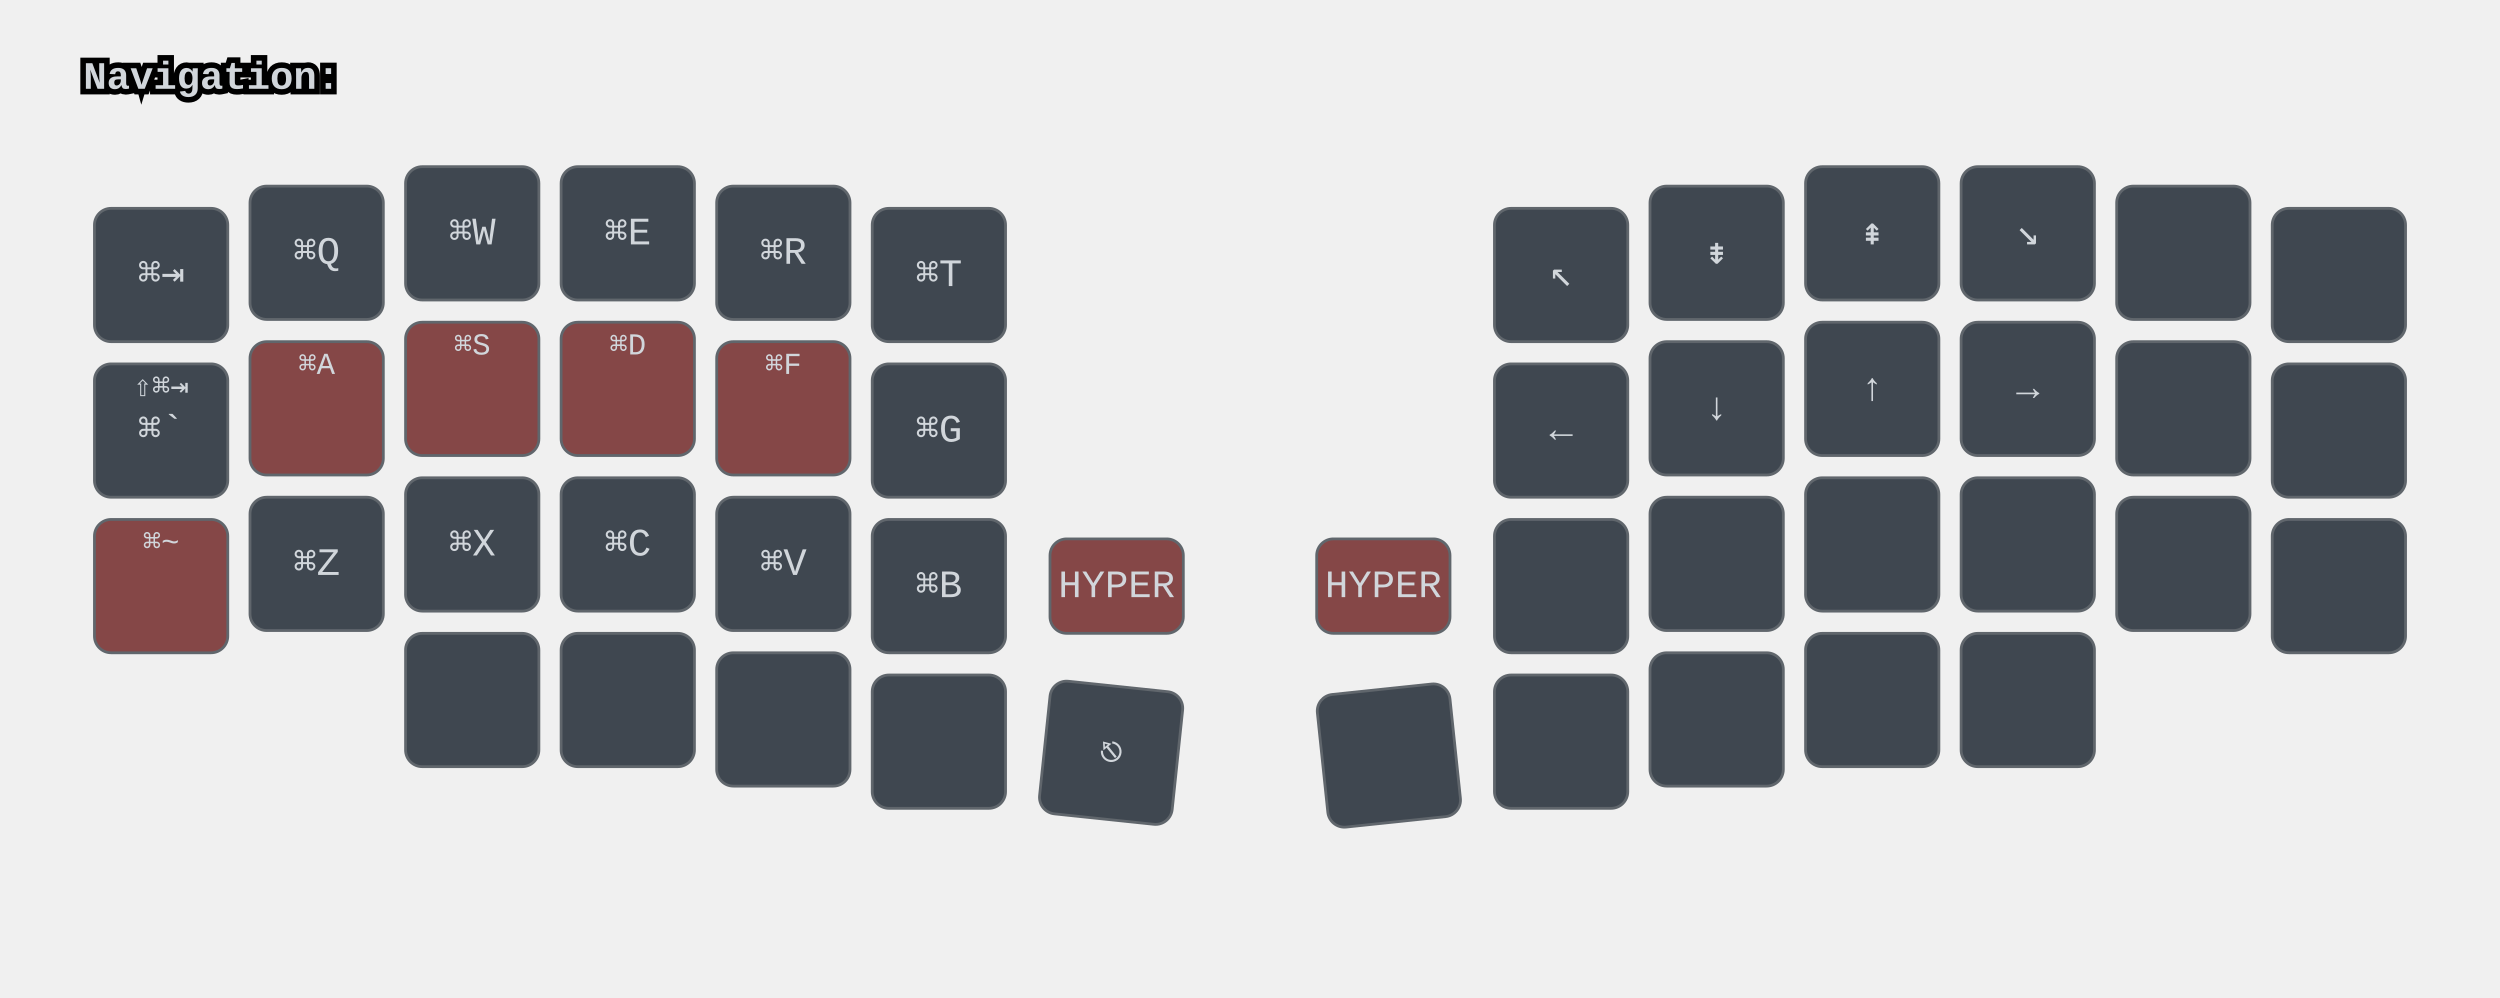
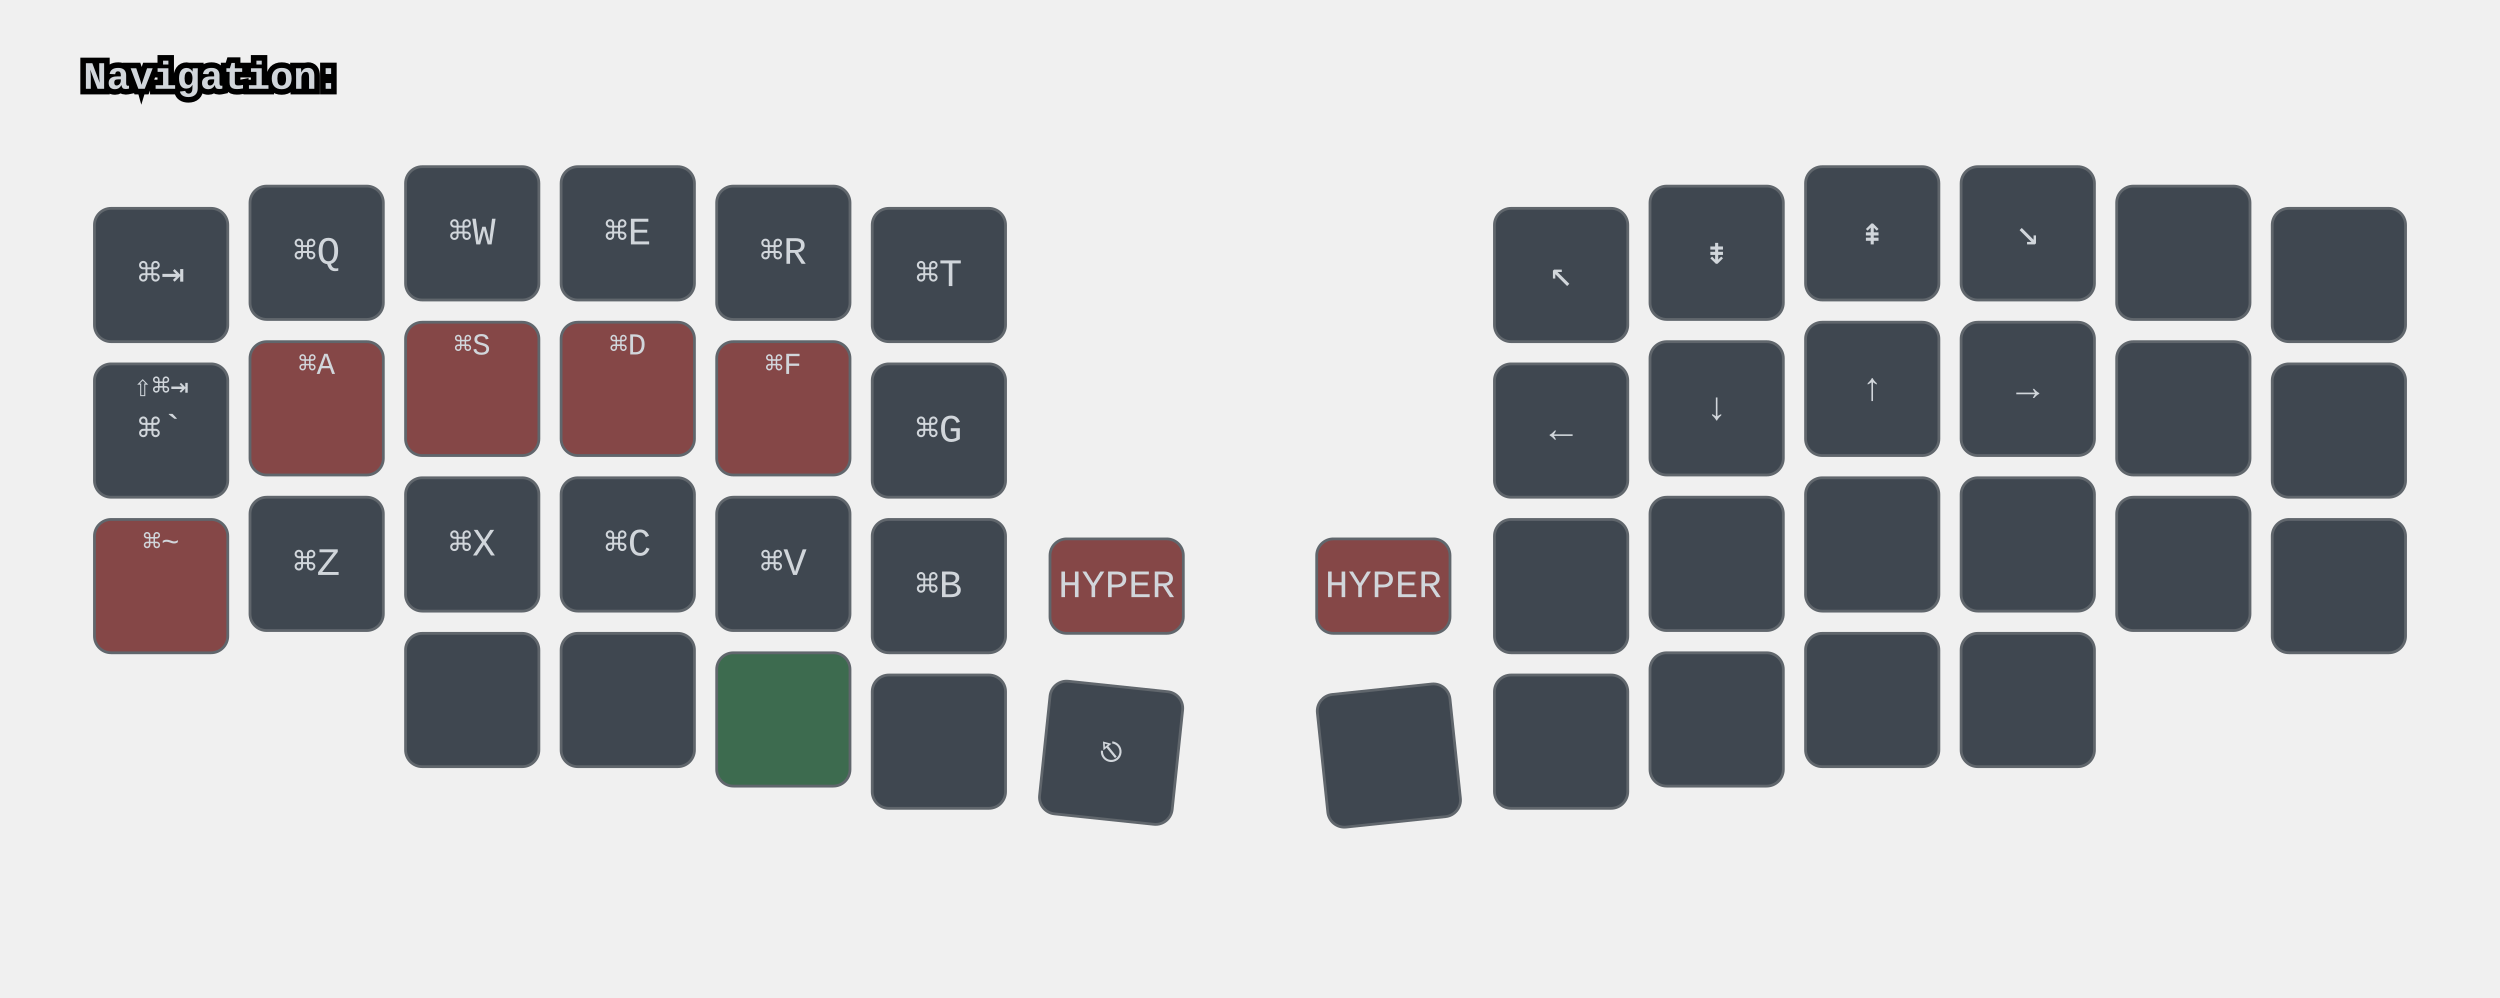
<svg xmlns="http://www.w3.org/2000/svg" xmlns:xlink="http://www.w3.org/1999/xlink" width="900" height="359" viewBox="0 0 900 359" class="keymap">
  <defs>/* start glyphs */
<svg id="mdi:apple-keyboard-caps">
      <svg id="mdi-apple-keyboard-caps" viewBox="0 0 24 24">
        <path d="M15,14V8H17.17L12,2.83L6.83,8H9V14H15M12,0L22,10H17V16H7V10H2L12,0M7,18H17V24H7V18M15,20H9V22H15V20Z" />
      </svg>
    </svg>
    <svg id="mdi:apple-keyboard-command">
      <svg id="mdi-apple-keyboard-command" viewBox="0 0 24 24">
        <path d="M6,2A4,4 0 0,1 10,6V8H14V6A4,4 0 0,1 18,2A4,4 0 0,1 22,6A4,4 0 0,1 18,10H16V14H18A4,4 0 0,1 22,18A4,4 0 0,1 18,22A4,4 0 0,1 14,18V16H10V18A4,4 0 0,1 6,22A4,4 0 0,1 2,18A4,4 0 0,1 6,14H8V10H6A4,4 0 0,1 2,6A4,4 0 0,1 6,2M16,18A2,2 0 0,0 18,20A2,2 0 0,0 20,18A2,2 0 0,0 18,16H16V18M14,10H10V14H14V10M6,16A2,2 0 0,0 4,18A2,2 0 0,0 6,20A2,2 0 0,0 8,18V16H6M8,6A2,2 0 0,0 6,4A2,2 0 0,0 4,6A2,2 0 0,0 6,8H8V6M18,8A2,2 0 0,0 20,6A2,2 0 0,0 18,4A2,2 0 0,0 16,6V8H18Z" />
      </svg>
    </svg>
    <svg id="mdi:apple-keyboard-control">
      <svg id="mdi-apple-keyboard-control" viewBox="0 0 24 24">
        <path d="M19.78,11.78L18.36,13.19L12,6.83L5.64,13.19L4.22,11.78L12,4L19.78,11.78Z" />
      </svg>
    </svg>
    <svg id="mdi:apple-keyboard-option">
      <svg id="mdi-apple-keyboard-option" viewBox="0 0 24 24">
        <path d="M3,4H9.11L16.15,18H21V20H14.88L7.84,6H3V4M14,4H21V6H14V4Z" />
      </svg>
    </svg>
    <svg id="mdi:apple-keyboard-shift">
      <svg id="mdi-apple-keyboard-shift" viewBox="0 0 24 24">
        <path d="M15,18V12H17.17L12,6.83L6.83,12H9V18H15M12,4L22,14H17V20H7V14H2L12,4Z" />
      </svg>
    </svg>
+     <svg id="mdi:arrow-all">
+       <svg id="mdi-arrow-all" viewBox="0 0 24 24">
+         <path d="M13,11H18L16.5,9.5L17.92,8.08L21.84,12L17.92,15.92L16.5,14.5L18,13H13V18L14.5,16.5L15.92,17.92L12,21.84L8.08,17.92L9.5,16.5L11,18V13H6L7.5,14.5L6.08,15.92L2.16,12L6.08,8.08L7.5,9.5L6,11H11V6L9.5,7.5L8.08,6.08L12,2.16L15.92,6.08L14.5,7.5L13,6V11Z" />
+       </svg>
+     </svg>
    <svg id="mdi:backspace">
      <svg id="mdi-backspace" viewBox="0 0 24 24">
        <path d="M22,3H7C6.31,3 5.77,3.35 5.41,3.88L0,12L5.41,20.11C5.77,20.64 6.31,21 7,21H22A2,2 0 0,0 24,19V5A2,2 0 0,0 22,3M19,15.59L17.59,17L14,13.41L10.41,17L9,15.59L12.59,12L9,8.41L10.41,7L14,10.59L17.59,7L19,8.41L15.41,12" />
      </svg>
    </svg>
    <svg id="mdi:backspace-reverse">
      <svg id="mdi-backspace-reverse" viewBox="0 0 24 24">
        <path d="M2,21H17C17.7,21 18.2,20.6 18.6,20.1L24,12L18.6,3.9C18.2,3.4 17.7,3 17,3H2A2,2 0 0,0 0,5V19A2,2 0 0,0 2,21M5,8.4L6.4,7L10,10.6L13.6,7L15,8.4L11.4,12L15,15.6L13.6,17L10,13.4L6.4,17L5,15.6L8.6,12" />
      </svg>
    </svg>
    <svg id="mdi:bluetooth-connect">
      <svg id="mdi-bluetooth-connect" viewBox="0 0 24 24">
        <path d="M19,10L17,12L19,14L21,12M14.88,16.29L13,18.17V14.41M13,5.83L14.88,7.71L13,9.58M17.71,7.71L12,2H11V9.58L6.41,5L5,6.41L10.59,12L5,17.58L6.41,19L11,14.41V22H12L17.71,16.29L13.41,12M7,12L5,10L3,12L5,14L7,12Z" />
      </svg>
    </svg>
    <svg id="mdi:bluetooth-off">
      <svg id="mdi-bluetooth-off" viewBox="0 0 24 24">
        <path d="M13,5.83L14.88,7.71L13.28,9.31L14.69,10.72L17.71,7.7L12,2H11V7.03L13,9.03M5.41,4L4,5.41L10.59,12L5,17.59L6.41,19L11,14.41V22H12L16.29,17.71L18.59,20L20,18.59M13,18.17V14.41L14.88,16.29" />
      </svg>
    </svg>
    <svg id="mdi:brightness-5">
      <svg id="mdi-brightness-5" viewBox="0 0 24 24">
        <path d="M12,18A6,6 0 0,1 6,12A6,6 0 0,1 12,6A6,6 0 0,1 18,12A6,6 0 0,1 12,18M20,15.31L23.31,12L20,8.69V4H15.31L12,0.69L8.69,4H4V8.69L0.69,12L4,15.31V20H8.69L12,23.31L15.31,20H20V15.31Z" />
      </svg>
    </svg>
    <svg id="mdi:brightness-7">
      <svg id="mdi-brightness-7" viewBox="0 0 24 24">
        <path d="M12,8A4,4 0 0,0 8,12A4,4 0 0,0 12,16A4,4 0 0,0 16,12A4,4 0 0,0 12,8M12,18A6,6 0 0,1 6,12A6,6 0 0,1 12,6A6,6 0 0,1 18,12A6,6 0 0,1 12,18M20,8.69V4H15.31L12,0.69L8.69,4H4V8.69L0.69,12L4,15.31V20H8.69L12,23.31L15.31,20H20V15.31L23.31,12L20,8.69Z" />
      </svg>
    </svg>
    <svg id="mdi:code-block-tags">
      <svg id="mdi-code-block-tags" viewBox="0 0 24 24">
        <path d="M5.59 3.41L7 4.82L3.82 8L7 11.18L5.59 12.6L1 8L5.59 3.41M11.41 3.41L16 8L11.41 12.6L10 11.18L13.18 8L10 4.82L11.41 3.41M22 6V18C22 19.11 21.11 20 20 20H4C2.9 20 2 19.11 2 18V14H4V18H20V6H17.03V4H20C21.11 4 22 4.89 22 6Z" />
      </svg>
    </svg>
+     <svg id="mdi:code-braces">
+       <svg id="mdi-code-braces" viewBox="0 0 24 24">
+         <path d="M8,3A2,2 0 0,0 6,5V9A2,2 0 0,1 4,11H3V13H4A2,2 0 0,1 6,15V19A2,2 0 0,0 8,21H10V19H8V14A2,2 0 0,0 6,12A2,2 0 0,0 8,10V5H10V3M16,3A2,2 0 0,1 18,5V9A2,2 0 0,0 20,11H21V13H20A2,2 0 0,0 18,15V19A2,2 0 0,1 16,21H14V19H16V14A2,2 0 0,1 18,12A2,2 0 0,1 16,10V5H14V3H16Z" />
+       </svg>
+     </svg>
+     <svg id="mdi:cog-outline">
+       <svg id="mdi-cog-outline" viewBox="0 0 24 24">
+         <path d="M12,8A4,4 0 0,1 16,12A4,4 0 0,1 12,16A4,4 0 0,1 8,12A4,4 0 0,1 12,8M12,10A2,2 0 0,0 10,12A2,2 0 0,0 12,14A2,2 0 0,0 14,12A2,2 0 0,0 12,10M10,22C9.75,22 9.54,21.82 9.5,21.58L9.13,18.93C8.5,18.68 7.96,18.34 7.44,17.94L4.95,18.95C4.73,19.03 4.46,18.95 4.34,18.73L2.34,15.27C2.21,15.05 2.27,14.78 2.46,14.63L4.57,12.97L4.5,12L4.57,11L2.46,9.37C2.27,9.22 2.21,8.95 2.34,8.73L4.34,5.27C4.46,5.05 4.73,4.96 4.95,5.05L7.44,6.05C7.96,5.66 8.5,5.32 9.13,5.07L9.5,2.42C9.54,2.18 9.75,2 10,2H14C14.25,2 14.46,2.18 14.5,2.42L14.87,5.07C15.5,5.32 16.04,5.66 16.56,6.05L19.05,5.05C19.27,4.96 19.54,5.05 19.66,5.27L21.66,8.73C21.79,8.95 21.73,9.22 21.54,9.37L19.43,11L19.5,12L19.43,13L21.54,14.63C21.73,14.78 21.79,15.05 21.66,15.27L19.66,18.73C19.54,18.95 19.27,19.04 19.05,18.95L16.56,17.95C16.04,18.34 15.5,18.68 14.87,18.93L14.5,21.58C14.46,21.82 14.25,22 14,22H10M11.25,4L10.88,6.61C9.68,6.86 8.62,7.5 7.85,8.39L5.44,7.35L4.69,8.65L6.8,10.2C6.4,11.37 6.4,12.64 6.8,13.8L4.68,15.36L5.43,16.66L7.86,15.62C8.63,16.5 9.68,17.14 10.87,17.38L11.24,20H12.76L13.13,17.39C14.32,17.14 15.37,16.5 16.14,15.62L18.57,16.66L19.32,15.36L17.2,13.81C17.6,12.64 17.6,11.37 17.2,10.2L19.31,8.65L18.56,7.35L16.15,8.39C15.38,7.5 14.32,6.86 13.12,6.62L12.75,4H11.25Z" />
+       </svg>
+     </svg>
    <svg id="mdi:content-copy">
      <svg id="mdi-content-copy" viewBox="0 0 24 24">
        <path d="M19,21H8V7H19M19,5H8A2,2 0 0,0 6,7V21A2,2 0 0,0 8,23H19A2,2 0 0,0 21,21V7A2,2 0 0,0 19,5M16,1H4A2,2 0 0,0 2,3V17H4V3H16V1Z" />
      </svg>
    </svg>
    <svg id="mdi:content-cut">
      <svg id="mdi-content-cut" viewBox="0 0 24 24">
        <path d="M19,3L13,9L15,11L22,4V3M12,12.5A0.5,0.5 0 0,1 11.5,12A0.5,0.5 0 0,1 12,11.5A0.5,0.5 0 0,1 12.5,12A0.5,0.5 0 0,1 12,12.5M6,20A2,2 0 0,1 4,18C4,16.89 4.9,16 6,16A2,2 0 0,1 8,18C8,19.11 7.1,20 6,20M6,8A2,2 0 0,1 4,6C4,4.89 4.9,4 6,4A2,2 0 0,1 8,6C8,7.11 7.1,8 6,8M9.64,7.64C9.87,7.14 10,6.59 10,6A4,4 0 0,0 6,2A4,4 0 0,0 2,6A4,4 0 0,0 6,10C6.59,10 7.14,9.87 7.64,9.64L10,12L7.64,14.36C7.14,14.13 6.59,14 6,14A4,4 0 0,0 2,18A4,4 0 0,0 6,22A4,4 0 0,0 10,18C10,17.41 9.87,16.86 9.64,16.36L12,14L19,21H22V20L9.64,7.64Z" />
      </svg>
    </svg>
    <svg id="mdi:content-paste">
      <svg id="mdi-content-paste" viewBox="0 0 24 24">
        <path d="M19,20H5V4H7V7H17V4H19M12,2A1,1 0 0,1 13,3A1,1 0 0,1 12,4A1,1 0 0,1 11,3A1,1 0 0,1 12,2M19,2H14.82C14.4,0.84 13.3,0 12,0C10.7,0 9.6,0.84 9.18,2H5A2,2 0 0,0 3,4V20A2,2 0 0,0 5,22H19A2,2 0 0,0 21,20V4A2,2 0 0,0 19,2Z" />
      </svg>
    </svg>
    <svg id="mdi:dock-window">
      <svg id="mdi-dock-window" viewBox="0 0 24 24">
        <path d="M18 18V20H4A2 2 0 0 1 2 18V8H4V18M22 6V14A2 2 0 0 1 20 16H8A2 2 0 0 1 6 14V6A2 2 0 0 1 8 4H20A2 2 0 0 1 22 6M20 6H8V14H20Z" />
      </svg>
    </svg>
    <svg id="mdi:folder-search-outline">
      <svg id="mdi-folder-search-outline" viewBox="0 0 24 24">
        <path d="M16.5,12C19,12 21,14 21,16.5C21,17.38 20.75,18.21 20.31,18.9L23.39,22L22,23.39L18.88,20.32C18.19,20.75 17.37,21 16.5,21C14,21 12,19 12,16.5C12,14 14,12 16.5,12M16.5,14A2.5,2.5 0 0,0 14,16.5A2.5,2.5 0 0,0 16.5,19A2.5,2.5 0 0,0 19,16.5A2.5,2.5 0 0,0 16.5,14M19,8H3V18H10.17C10.34,18.72 10.63,19.39 11,20H3C1.89,20 1,19.1 1,18V6C1,4.89 1.89,4 3,4H9L11,6H19A2,2 0 0,1 21,8V11.81C20.42,11.26 19.75,10.81 19,10.5V8Z" />
      </svg>
    </svg>
    <svg id="mdi:format-letter-ends-with">
      <svg id="mdi-format-letter-ends-with" viewBox="0 0 24 24">
        <path d="M11.14 4L6.43 16H8.36L9.32 13.43H14.67L15.64 16H17.57L12.86 4M12 6.29L14.03 11.71H9.96M20 14V18H2V20H22V14Z" />
      </svg>
    </svg>
    <svg id="mdi:format-letter-starts-with">
      <svg id="mdi-format-letter-starts-with" viewBox="0 0 24 24">
        <path d="M11.14 4L6.43 16H8.36L9.32 13.43H14.67L15.64 16H17.57L12.86 4M12 6.29L14.03 11.71H9.96M4 18V15H2V20H22V18Z" />
      </svg>
    </svg>
    <svg id="mdi:format-pilcrow-arrow-left">
      <svg id="mdi-format-pilcrow-arrow-left" viewBox="0 0 24 24">
        <path d="M8,17V14L4,18L8,22V19H20V17M10,10V15H12V4H14V15H16V4H18V2H10A4,4 0 0,0 6,6A4,4 0 0,0 10,10Z" />
      </svg>
    </svg>
    <svg id="mdi:format-pilcrow-arrow-right">
      <svg id="mdi-format-pilcrow-arrow-right" viewBox="0 0 24 24">
        <path d="M21,18L17,14V17H5V19H17V22M9,10V15H11V4H13V15H15V4H17V2H9A4,4 0 0,0 5,6A4,4 0 0,0 9,10Z" />
      </svg>
    </svg>
+     <svg id="mdi:keyboard-f1">
+       <svg id="mdi-keyboard-f1" viewBox="0 0 24 24">
+         <path d="M6 7H12V9H8V11H11V13H8V17H6V7M14 7H18V17H16V9H14V7Z" />
+       </svg>
+     </svg>
    <svg id="mdi:keyboard-return">
      <svg id="mdi-keyboard-return" viewBox="0 0 24 24">
        <path d="M19,7V11H5.83L9.41,7.41L8,6L2,12L8,18L9.41,16.58L5.83,13H21V7H19Z" />
      </svg>
    </svg>
    <svg id="mdi:keyboard-space">
      <svg id="mdi-keyboard-space" viewBox="0 0 24 24">
        <path d="M3 15H5V19H19V15H21V19C21 20.1 20.1 21 19 21H5C3.9 21 3 20.1 3 19V15Z" />
      </svg>
    </svg>
    <svg id="mdi:keyboard-tab">
      <svg id="mdi-keyboard-tab" viewBox="0 0 24 24">
        <path d="M20,18H22V6H20M11.59,7.41L15.17,11H1V13H15.17L11.59,16.58L13,18L19,12L13,6L11.59,7.41Z" />
      </svg>
    </svg>
    <svg id="mdi:keyboard-variant">
      <svg id="mdi-keyboard-variant" viewBox="0 0 24 24">
        <path d="M6,16H18V18H6V16M6,13V15H2V13H6M7,15V13H10V15H7M11,15V13H13V15H11M14,15V13H17V15H14M18,15V13H22V15H18M2,10H5V12H2V10M19,12V10H22V12H19M18,12H16V10H18V12M8,12H6V10H8V12M12,12H9V10H12V12M15,12H13V10H15V12M2,9V7H4V9H2M5,9V7H7V9H5M8,9V7H10V9H8M11,9V7H13V9H11M14,9V7H16V9H14M17,9V7H22V9H17Z" />
      </svg>
    </svg>
    <svg id="mdi:lightbulb-off-outline">
      <svg id="mdi-lightbulb-off-outline" viewBox="0 0 24 24">
        <path d="M12,2C9.76,2 7.78,3.05 6.5,4.68L7.93,6.11C8.84,4.84 10.32,4 12,4A5,5 0 0,1 17,9C17,10.68 16.16,12.16 14.89,13.06L16.31,14.5C17.94,13.21 19,11.24 19,9A7,7 0 0,0 12,2M3.28,4L2,5.27L5.04,8.3C5,8.53 5,8.76 5,9C5,11.38 6.19,13.47 8,14.74V17A1,1 0 0,0 9,18H14.73L18.73,22L20,20.72L3.28,4M7.23,10.5L12.73,16H10V13.58C8.68,13 7.66,11.88 7.23,10.5M9,20V21A1,1 0 0,0 10,22H14A1,1 0 0,0 15,21V20H9Z" />
      </svg>
    </svg>
    <svg id="mdi:lightbulb-on-20">
      <svg id="mdi-lightbulb-on-20" viewBox="0 0 24 24">
        <path d="M1 11H4V13H1V11M4.9 3.5L3.5 4.9L5.6 7L7 5.6L4.9 3.5M13 1H11V4H13V1M20 11V13H23V11H20M10 22C10 22.6 10.4 23 11 23H13C13.6 23 14 22.6 14 22V21H10V22M19.1 3.5L17 5.6L18.4 7L20.5 4.9L19.1 3.5M18 12C18 14.2 16.8 16.2 15 17.2V19C15 19.6 14.6 20 14 20H10C9.4 20 9 19.6 9 19V17.2C7.2 16.2 6 14.2 6 12C6 8.7 8.7 6 12 6S18 8.7 18 12M16 12C16 9.79 14.21 8 12 8S8 9.79 8 12 9.79 16 12 16 16 14.21 16 12Z" />
      </svg>
    </svg>
    <svg id="mdi:lightbulb-on-90">
      <svg id="mdi-lightbulb-on-90" viewBox="0 0 24 24">
        <path d="M7 5.6L5.6 7L3.5 4.9L4.9 3.5L7 5.6M10 22C10 22.6 10.4 23 11 23H13C13.6 23 14 22.6 14 22V21H10V22M1 13H4V11H1V13M13 1H11V4H13V1M20 11V13H23V11H20M19.1 3.5L17 5.6L18.4 7L20.5 4.9L19.1 3.5M18 12C18 14.2 16.8 16.2 15 17.2V19C15 19.6 14.6 20 14 20H10C9.4 20 9 19.6 9 19V17.2C7.2 16.2 6 14.2 6 12C6 8.7 8.7 6 12 6S18 8.7 18 12M12 8C11 8 10.09 8.38 9.39 9H14.61C13.91 8.38 13 8 12 8Z" />
      </svg>
    </svg>
    <svg id="mdi:lock-outline">
      <svg id="mdi-lock-outline" viewBox="0 0 24 24">
        <path d="M12,17C10.89,17 10,16.1 10,15C10,13.89 10.89,13 12,13A2,2 0 0,1 14,15A2,2 0 0,1 12,17M18,20V10H6V20H18M18,8A2,2 0 0,1 20,10V20A2,2 0 0,1 18,22H6C4.89,22 4,21.1 4,20V10C4,8.89 4.89,8 6,8H7V6A5,5 0 0,1 12,1A5,5 0 0,1 17,6V8H18M12,3A3,3 0 0,0 9,6V8H15V6A3,3 0 0,0 12,3Z" />
      </svg>
    </svg>
+     <svg id="mdi:monitor">
+       <svg id="mdi-monitor" viewBox="0 0 24 24">
+         <path d="M21,16H3V4H21M21,2H3C1.89,2 1,2.89 1,4V16A2,2 0 0,0 3,18H10V20H8V22H16V20H14V18H21A2,2 0 0,0 23,16V4C23,2.89 22.1,2 21,2Z" />
+       </svg>
+     </svg>
    <svg id="mdi:mouse">
      <svg id="mdi-mouse" viewBox="0 0 24 24">
        <path d="M11,1.07C7.05,1.56 4,4.92 4,9H11M4,15A8,8 0 0,0 12,23A8,8 0 0,0 20,15V11H4M13,1.07V9H20C20,4.92 16.94,1.56 13,1.07Z" />
      </svg>
    </svg>
    <svg id="mdi:mouse-left-click-outline">
      <svg id="mdi-mouse-left-click-outline" viewBox="0 0 24 24">
        <path d="M13 9V1.07C13.7 1.16 14.37 1.33 15 1.59C17.33 2.53 19.11 4.53 19.75 7C19.91 7.64 20 8.31 20 9H13M17.66 7C17.18 5.65 16.23 4.5 15 3.81V7H17.66M6 15V13H18V15C18 16.59 17.37 18.12 16.24 19.24C15.12 20.37 13.59 21 12 21C10.41 21 8.88 20.37 7.76 19.24C6.63 18.12 6 16.59 6 15M4 15C4 17.12 4.84 19.16 6.34 20.66C7.84 22.16 9.88 23 12 23C14.12 23 16.16 22.16 17.66 20.66C19.16 19.16 20 17.12 20 15V11H4V15M11 9V1.07C7.06 1.56 4 4.92 4 9H11Z" />
      </svg>
    </svg>
    <svg id="mdi:mouse-right-click-outline">
      <svg id="mdi-mouse-right-click-outline" viewBox="0 0 24 24">
        <path d="M13 9V1.07C16.94 1.56 20 4.92 20 9H13M11 9V1.07C10.3 1.16 9.63 1.33 9 1.59C6.67 2.53 4.89 4.53 4.25 7C4.09 7.64 4 8.31 4 9H11M6.34 7C6.82 5.65 7.78 4.5 9 3.81V7H6.34M6 15V13H18V15C18 16.59 17.37 18.12 16.24 19.24C15.12 20.37 13.59 21 12 21C10.41 21 8.88 20.37 7.76 19.24C6.63 18.12 6 16.59 6 15M4 15C4 17.12 4.84 19.16 6.34 20.66C7.84 22.16 9.88 23 12 23C14.12 23 16.16 22.16 17.66 20.66C19.16 19.16 20 17.12 20 15V11H4V15Z" />
      </svg>
    </svg>
-     <svg id="mdi:numeric-1-box-multiple-outline">
-       <svg id="mdi-numeric-1-box-multiple-outline" viewBox="0 0 24 24">
-         <path d="M21,17H7V3H21M21,1H7A2,2 0 0,0 5,3V17A2,2 0 0,0 7,19H21A2,2 0 0,0 23,17V3A2,2 0 0,0 21,1M14,15H16V5H12V7H14M3,5H1V21A2,2 0 0,0 3,23H19V21H3V5Z" />
-       </svg>
-     </svg>
-     <svg id="mdi:numeric-2-box-multiple-outline">
-       <svg id="mdi-numeric-2-box-multiple-outline" viewBox="0 0 24 24">
-         <path d="M17,13H13V11H15A2,2 0 0,0 17,9V7C17,5.89 16.1,5 15,5H11V7H15V9H13A2,2 0 0,0 11,11V15H17M21,17H7V3H21M21,1H7A2,2 0 0,0 5,3V17A2,2 0 0,0 7,19H21A2,2 0 0,0 23,17V3A2,2 0 0,0 21,1M3,5H1V21A2,2 0 0,0 3,23H19V21H3V5Z" />
-       </svg>
-     </svg>
-     <svg id="mdi:numeric-3-box-multiple-outline">
-       <svg id="mdi-numeric-3-box-multiple-outline" viewBox="0 0 24 24">
-         <path d="M17,13V11.5A1.5,1.5 0 0,0 15.5,10A1.5,1.5 0 0,0 17,8.5V7C17,5.89 16.1,5 15,5H11V7H15V9H13V11H15V13H11V15H15A2,2 0 0,0 17,13M3,5H1V21A2,2 0 0,0 3,23H19V21H3M21,17H7V3H21M21,1H7A2,2 0 0,0 5,3V17A2,2 0 0,0 7,19H21A2,2 0 0,0 23,17V3A2,2 0 0,0 21,1Z" />
-       </svg>
-     </svg>
-     <svg id="mdi:numeric-4-box-multiple-outline">
-       <svg id="mdi-numeric-4-box-multiple-outline" viewBox="0 0 24 24">
-         <path d="M21,17H7V3H21M21,1H7A2,2 0 0,0 5,3V17A2,2 0 0,0 7,19H21A2,2 0 0,0 23,17V3A2,2 0 0,0 21,1M15,15H17V5H15V9H13V5H11V11H15M3,5H1V21A2,2 0 0,0 3,23H19V21H3V5Z" />
-       </svg>
-     </svg>
-     <svg id="mdi:numeric-5-box-multiple-outline">
-       <svg id="mdi-numeric-5-box-multiple-outline" viewBox="0 0 24 24">
-         <path d="M17,13V11C17,9.89 16.1,9 15,9H13V7H17V5H11V11H15V13H11V15H15A2,2 0 0,0 17,13M3,5H1V21A2,2 0 0,0 3,23H19V21H3M21,17H7V3H21M21,1H7A2,2 0 0,0 5,3V17A2,2 0 0,0 7,19H21A2,2 0 0,0 23,17V3A2,2 0 0,0 21,1Z" />
-       </svg>
-     </svg>
-     <svg id="mdi:numeric-6-box-multiple-outline">
-       <svg id="mdi-numeric-6-box-multiple-outline" viewBox="0 0 24 24">
-         <path d="M13,11H15V13H13M13,15H15A2,2 0 0,0 17,13V11C17,9.89 16.1,9 15,9H13V7H17V5H13A2,2 0 0,0 11,7V13C11,14.11 11.9,15 13,15M21,17H7V3H21M21,1H7A2,2 0 0,0 5,3V17A2,2 0 0,0 7,19H21A2,2 0 0,0 23,17V3A2,2 0 0,0 21,1M3,5H1V21A2,2 0 0,0 3,23H19V21H3V5Z" />
-       </svg>
-     </svg>
-     <svg id="mdi:numeric-7-box-multiple-outline">
-       <svg id="mdi-numeric-7-box-multiple-outline" viewBox="0 0 24 24">
-         <path d="M13,15L17,7V5H11V7H15L11,15M21,17H7V3H21M21,1H7A2,2 0 0,0 5,3V17A2,2 0 0,0 7,19H21A2,2 0 0,0 23,17V3A2,2 0 0,0 21,1M3,5H1V21A2,2 0 0,0 3,23H19V21H3V5Z" />
-       </svg>
-     </svg>
-     <svg id="mdi:numeric-8-box-multiple-outline">
-       <svg id="mdi-numeric-8-box-multiple-outline" viewBox="0 0 24 24">
-         <path d="M13,11H15V13H13M13,7H15V9H13M13,15H15A2,2 0 0,0 17,13V11.5A1.5,1.5 0 0,0 15.5,10A1.5,1.5 0 0,0 17,8.5V7C17,5.89 16.1,5 15,5H13A2,2 0 0,0 11,7V8.5A1.5,1.5 0 0,0 12.5,10A1.5,1.5 0 0,0 11,11.5V13C11,14.11 11.9,15 13,15M21,17H7V3H21M21,1H7A2,2 0 0,0 5,3V17A2,2 0 0,0 7,19H21A2,2 0 0,0 23,17V3A2,2 0 0,0 21,1M3,5H1V21A2,2 0 0,0 3,23H19V21H3V5Z" />
+     <svg id="mdi:mouse-variant">
+       <svg id="mdi-mouse-variant" viewBox="0 0 24 24">
+         <path d="M14,7H10V2.1C12.28,2.56 14,4.58 14,7M4,7C4,4.58 5.72,2.56 8,2.1V7H4M14,12C14,14.42 12.28,16.44 10,16.9V18A3,3 0 0,0 13,21A3,3 0 0,0 16,18V13A4,4 0 0,1 20,9H22L21,10L22,11H20A2,2 0 0,0 18,13H18V18A5,5 0 0,1 13,23A5,5 0 0,1 8,18V16.9C5.72,16.44 4,14.42 4,12V9H14V12Z" />
+       </svg>
+     </svg>
+     <svg id="mdi:music">
+       <svg id="mdi-music" viewBox="0 0 24 24">
+         <path d="M21,3V15.5A3.5,3.5 0 0,1 17.5,19A3.5,3.5 0 0,1 14,15.5A3.5,3.5 0 0,1 17.5,12C18.04,12 18.55,12.12 19,12.34V6.47L9,8.6V17.5A3.5,3.5 0 0,1 5.5,21A3.5,3.5 0 0,1 2,17.5A3.5,3.5 0 0,1 5.5,14C6.04,14 6.55,14.12 7,14.34V6L21,3Z" />
+       </svg>
+     </svg>
+     <svg id="mdi:numeric">
+       <svg id="mdi-numeric" viewBox="0 0 24 24">
+         <path d="M4,17V9H2V7H6V17H4M22,15C22,16.11 21.1,17 20,17H16V15H20V13H18V11H20V9H16V7H20A2,2 0 0,1 22,9V10.5A1.5,1.5 0 0,1 20.5,12A1.5,1.5 0 0,1 22,13.5V15M14,15V17H8V13C8,11.89 8.9,11 10,11H12V9H8V7H12A2,2 0 0,1 14,9V11C14,12.11 13.1,13 12,13H10V15H14Z" />
      </svg>
    </svg>
    <svg id="mdi:play-pause">
      <svg id="mdi-play-pause" viewBox="0 0 24 24">
        <path d="M3,5V19L11,12M13,19H16V5H13M18,5V19H21V5" />
      </svg>
    </svg>
    <svg id="mdi:power">
      <svg id="mdi-power" viewBox="0 0 24 24">
        <path d="M16.56,5.44L15.11,6.89C16.84,7.94 18,9.83 18,12A6,6 0 0,1 12,18A6,6 0 0,1 6,12C6,9.83 7.16,7.94 8.88,6.88L7.44,5.44C5.36,6.88 4,9.28 4,12A8,8 0 0,0 12,20A8,8 0 0,0 20,12C20,9.28 18.64,6.88 16.56,5.44M13,3H11V13H13" />
      </svg>
    </svg>
    <svg id="mdi:power-plug-outline">
      <svg id="mdi-power-plug-outline" viewBox="0 0 24 24">
        <path d="M16 7V3H14V7H10V3H8V7C7 7 6 8 6 9V14.5L9.5 18V21H14.5V18L18 14.5V9C18 8 17 7 16 7M16 13.67L13.09 16.59L12.67 17H11.33L10.92 16.59L8 13.67V9.09C8 9.06 8.06 9 8.09 9H15.92C15.95 9 16 9.06 16 9.09V13.67Z" />
      </svg>
    </svg>
    <svg id="mdi:redo">
      <svg id="mdi-redo" viewBox="0 0 24 24">
        <path d="M18.4,10.6C16.55,9 14.15,8 11.5,8C6.85,8 2.92,11.03 1.54,15.22L3.9,16C4.95,12.81 7.95,10.5 11.5,10.5C13.45,10.5 15.23,11.22 16.62,12.38L13,16H22V7L18.4,10.6Z" />
      </svg>
    </svg>
    <svg id="mdi:restart">
      <svg id="mdi-restart" viewBox="0 0 24 24">
        <path d="M12,4C14.1,4 16.1,4.8 17.6,6.3C20.7,9.4 20.7,14.5 17.6,17.6C15.8,19.5 13.3,20.2 10.9,19.9L11.4,17.9C13.1,18.1 14.9,17.5 16.2,16.2C18.5,13.9 18.5,10.1 16.2,7.7C15.1,6.6 13.5,6 12,6V10.6L7,5.6L12,0.6V4M6.3,17.6C3.7,15 3.3,11 5.1,7.9L6.6,9.4C5.5,11.6 5.9,14.4 7.8,16.2C8.3,16.7 8.9,17.1 9.6,17.4L9,19.4C8,19 7.1,18.4 6.3,17.6Z" />
      </svg>
    </svg>
    <svg id="mdi:skip-backward">
      <svg id="mdi-skip-backward" viewBox="0 0 24 24">
        <path d="M20,5V19L13,12M6,5V19H4V5M13,5V19L6,12" />
      </svg>
    </svg>
    <svg id="mdi:skip-forward">
      <svg id="mdi-skip-forward" viewBox="0 0 24 24">
        <path d="M4,5V19L11,12M18,5V19H20V5M11,5V19L18,12" />
      </svg>
    </svg>
    <svg id="mdi:stop">
      <svg id="mdi-stop" viewBox="0 0 24 24">
        <path d="M18,18H6V6H18V18Z" />
      </svg>
    </svg>
    <svg id="mdi:undo">
      <svg id="mdi-undo" viewBox="0 0 24 24">
        <path d="M12.5,8C9.85,8 7.45,9 5.6,10.6L2,7V16H11L7.38,12.38C8.77,11.22 10.54,10.5 12.5,10.5C16.04,10.5 19.05,12.81 20.1,16L22.47,15.22C21.08,11.03 17.15,8 12.5,8Z" />
      </svg>
    </svg>
    <svg id="mdi:unfold-more-horizontal">
      <svg id="mdi-unfold-more-horizontal" viewBox="0 0 24 24">
        <path d="M12,18.17L8.83,15L7.42,16.41L12,21L16.59,16.41L15.17,15M12,5.83L15.17,9L16.58,7.59L12,3L7.41,7.59L8.83,9L12,5.83Z" />
      </svg>
    </svg>
    <svg id="mdi:unfold-more-vertical">
      <svg id="mdi-unfold-more-vertical" viewBox="0 0 24 24">
        <path d="M18.17,12L15,8.83L16.41,7.41L21,12L16.41,16.58L15,15.17L18.17,12M5.83,12L9,15.17L7.59,16.59L3,12L7.59,7.42L9,8.83L5.83,12Z" />
      </svg>
    </svg>
    <svg id="mdi:usb">
      <svg id="mdi-usb" viewBox="0 0 24 24">
        <path d="M15,7V11H16V13H13V5H15L12,1L9,5H11V13H8V10.93C8.7,10.56 9.2,9.85 9.2,9C9.2,7.78 8.21,6.8 7,6.8C5.78,6.8 4.8,7.78 4.8,9C4.8,9.85 5.3,10.56 6,10.93V13A2,2 0 0,0 8,15H11V18.05C10.29,18.41 9.8,19.15 9.8,20A2.2,2.2 0 0,0 12,22.2A2.2,2.2 0 0,0 14.2,20C14.2,19.15 13.71,18.41 13,18.05V15H16A2,2 0 0,0 18,13V11H19V7H15Z" />
      </svg>
    </svg>
    <svg id="mdi:view-dashboard-outline">
      <svg id="mdi-view-dashboard-outline" viewBox="0 0 24 24">
        <path d="M19,5V7H15V5H19M9,5V11H5V5H9M19,13V19H15V13H19M9,17V19H5V17H9M21,3H13V9H21V3M11,3H3V13H11V3M21,11H13V21H21V11M11,15H3V21H11V15Z" />
      </svg>
    </svg>
    <svg id="mdi:volume-minus">
      <svg id="mdi-volume-minus" viewBox="0 0 24 24">
        <path d="M3,9H7L12,4V20L7,15H3V9M14,11H22V13H14V11Z" />
      </svg>
    </svg>
    <svg id="mdi:volume-off">
      <svg id="mdi-volume-off" viewBox="0 0 24 24">
        <path d="M12,4L9.91,6.09L12,8.18M4.27,3L3,4.27L7.73,9H3V15H7L12,20V13.27L16.25,17.53C15.58,18.04 14.83,18.46 14,18.7V20.77C15.38,20.45 16.63,19.82 17.68,18.96L19.73,21L21,19.73L12,10.73M19,12C19,12.94 18.8,13.82 18.46,14.64L19.97,16.15C20.62,14.91 21,13.5 21,12C21,7.72 18,4.14 14,3.23V5.29C16.89,6.15 19,8.83 19,12M16.5,12C16.5,10.23 15.5,8.71 14,7.97V10.18L16.45,12.63C16.5,12.43 16.5,12.21 16.5,12Z" />
      </svg>
    </svg>
    <svg id="mdi:volume-plus">
      <svg id="mdi-volume-plus" viewBox="0 0 24 24">
        <path d="M3,9H7L12,4V20L7,15H3V9M14,11H17V8H19V11H22V13H19V16H17V13H14V11Z" />
      </svg>
    </svg>
    <svg id="mdi:web">
      <svg id="mdi-web" viewBox="0 0 24 24">
        <path d="M16.36,14C16.44,13.34 16.5,12.68 16.5,12C16.5,11.32 16.44,10.66 16.36,10H19.74C19.9,10.64 20,11.31 20,12C20,12.69 19.9,13.36 19.74,14M14.59,19.56C15.19,18.45 15.65,17.25 15.97,16H18.92C17.96,17.65 16.43,18.93 14.59,19.56M14.34,14H9.66C9.56,13.34 9.5,12.68 9.5,12C9.5,11.32 9.56,10.65 9.66,10H14.34C14.43,10.65 14.5,11.32 14.5,12C14.5,12.68 14.43,13.34 14.34,14M12,19.96C11.17,18.76 10.5,17.43 10.09,16H13.91C13.5,17.43 12.83,18.76 12,19.96M8,8H5.08C6.03,6.34 7.57,5.06 9.4,4.44C8.8,5.55 8.35,6.75 8,8M5.08,16H8C8.35,17.25 8.8,18.45 9.4,19.56C7.57,18.93 6.03,17.65 5.08,16M4.26,14C4.1,13.36 4,12.69 4,12C4,11.31 4.1,10.64 4.26,10H7.64C7.56,10.66 7.5,11.32 7.5,12C7.5,12.68 7.56,13.34 7.64,14M12,4.03C12.83,5.23 13.5,6.57 13.91,8H10.09C10.5,6.57 11.17,5.23 12,4.03M18.92,8H15.97C15.65,6.75 15.19,5.55 14.59,4.44C16.43,5.07 17.96,6.34 18.92,8M12,2C6.47,2 2,6.5 2,12A10,10 0 0,0 12,22A10,10 0 0,0 22,12A10,10 0 0,0 12,2Z" />
      </svg>
    </svg>
    <svg id="mdi:window-maximize">
      <svg id="mdi-window-maximize" viewBox="0 0 24 24">
        <path d="M4,4H20V20H4V4M6,8V18H18V8H6Z" />
      </svg>
    </svg>
    <svg id="mdi:window-restore">
      <svg id="mdi-window-restore" viewBox="0 0 24 24">
        <path d="M4,8H8V4H20V16H16V20H4V8M16,8V14H18V6H10V8H16M6,12V18H14V12H6Z" />
      </svg>
    </svg>
  </defs>/* end glyphs */
<style>/* inherit to force styles through use tags */
svg path {
    fill: inherit;
}

/* font and background color specifications */
svg.keymap {
    font-family: SFMono-Regular,Consolas,Liberation Mono,Menlo,monospace;
    font-size: 14px;
    font-kerning: normal;
    text-rendering: optimizeLegibility;
    fill: #24292e;
}

/* default key styling */
rect.key {
    fill: #f6f8fa;
}

rect.key, rect.combo {
    stroke: #c9cccf;
    stroke-width: 1;
}

/* default key side styling, only used is draw_key_sides is set */
rect.side {
    filter: brightness(90%);
}

/* color accent for combo boxes */
rect.combo, rect.combo-separate {
    fill: #cdf;
}

/* color accent for held keys */
rect.held, rect.combo.held {
    fill: #fdd;
}

/* color accent for ghost (optional) keys */
rect.ghost, rect.combo.ghost {
    stroke-dasharray: 4, 4;
    stroke-width: 2;
}

text {
    text-anchor: middle;
    dominant-baseline: middle;
}

/* styling for layer labels */
text.label {
    font-weight: bold;
    text-anchor: start;
    stroke: white;
    stroke-width: 4;
    paint-order: stroke;
}

/* styling for optional footer */
text.footer {
    text-anchor: end;
    dominant-baseline: auto;
    stroke: white;
    stroke-width: 4;
    paint-order: stroke;
}

/* styling for combo tap, and key non-tap label text */
text.combo, text.hold, text.shifted, text.left, text.right, text.tl, text.tr, text.bl, text.br {
    font-size: 11px;
}

text.hold, text.bl, text.br {
    text-anchor: middle;
    dominant-baseline: auto;
}

text.shifted, text.tl, text.tr {
    text-anchor: middle;
    dominant-baseline: hanging;
}

text.left, text.tl, text.bl {
    text-anchor: start;
}

text.right, text.tr, text.br {
    text-anchor: end;
}

text.layer-activator {
    text-decoration: underline;
}

/* styling for hold/shifted label text in combo box */
text.combo.hold, text.combo.shifted, text.combo.left, text.combo.right {
    font-size: 8px;
}

/* lighter symbol for transparent keys */
text.trans {
    fill: #7b7e81;
}

/* styling for combo dendrons */
path.combo {
    stroke-width: 1;
    stroke: gray;
    fill: none;
}

/* Start Tabler Icons Cleanup */
/* cannot use height/width with glyphs */
.icon-tabler &gt; path {
    fill: inherit;
    stroke: inherit;
    stroke-width: 2;
}
/* hide tabler's default box */
.icon-tabler &gt; path[stroke="none"][fill="none"] {
    visibility: hidden;
}
/* End Tabler Icons Cleanup */

svg.keymap { fill: #d1d6db; }
rect.key { fill: #3f4750; }
rect.key, rect.combo { stroke: #60666c; }
rect.combo, rect.combo-separate { fill: #1f3d7a; }
rect.held, rect.combo.held { fill: #854747; }
text.label, text.footer { stroke: black; }
text.trans { fill: #7e8184; }
path.combo { stroke: #7f7f7f; }

rect.ghost { fill: #7b7e81; }
+ rect.layer-key { fill: #3d6b4f; }
+ /* Layer icons (layer_legend_map) are drawn larger than the other glyphs.
+    They scale around the key center, the origin of each key's coordinates:
+    Chrome misplaces transform-box: fill-box on use elements. An icon below
+    the key action spans y 8 to 20 (48px keys, inner_pad_h 4), so
+    translate(-5px) keeps its bottom edge in place: 20 * (1 - 1.25) = -5. */
+ use.tap[class~="mdi:arrow-all"], use.tap[class~="mdi:numeric"],
+ use.tap[class~="mdi:code-braces"], use.tap[class~="mdi:music"],
+ use.tap[class~="mdi:mouse-variant"], use.tap[class~="mdi:keyboard-f1"],
+ use.tap[class~="mdi:monitor"], use.tap[class~="mdi:cog-outline"] {
+   transform: scale(1.4);
+ }
+ use.hold[class~="mdi:arrow-all"], use.hold[class~="mdi:numeric"],
+ use.hold[class~="mdi:code-braces"], use.hold[class~="mdi:music"],
+ use.hold[class~="mdi:mouse-variant"], use.hold[class~="mdi:keyboard-f1"],
+ use.hold[class~="mdi:monitor"], use.hold[class~="mdi:cog-outline"] {
+   transform: translate(0px, -5px) scale(1.25);
+ }
</style>
  <g transform="translate(30, 0)" class="layer-Navigation">
    <text x="0" y="28" class="label" id="Navigation">Navigation:</text>
    <g transform="translate(0, 56)">
      <g transform="translate(28, 43)" class="key keypos-0">
        <rect rx="6" ry="6" x="-24" y="-24" width="48" height="48" class="key" />
        <text x="0" y="0" class="key tap">⌘⇥</text>
      </g>
      <g transform="translate(84, 35)" class="key keypos-1">
        <rect rx="6" ry="6" x="-24" y="-24" width="48" height="48" class="key" />
        <text x="0" y="0" class="key tap">⌘Q</text>
      </g>
      <g transform="translate(140, 28)" class="key keypos-2">
        <rect rx="6" ry="6" x="-24" y="-24" width="48" height="48" class="key" />
        <text x="0" y="0" class="key tap">⌘W</text>
      </g>
      <g transform="translate(196, 28)" class="key keypos-3">
        <rect rx="6" ry="6" x="-24" y="-24" width="48" height="48" class="key" />
        <text x="0" y="0" class="key tap">⌘E</text>
      </g>
      <g transform="translate(252, 35)" class="key keypos-4">
        <rect rx="6" ry="6" x="-24" y="-24" width="48" height="48" class="key" />
        <text x="0" y="0" class="key tap">⌘R</text>
      </g>
      <g transform="translate(308, 43)" class="key keypos-5">
        <rect rx="6" ry="6" x="-24" y="-24" width="48" height="48" class="key" />
        <text x="0" y="0" class="key tap">⌘T</text>
      </g>
      <g transform="translate(532, 43)" class="key keypos-6">
        <rect rx="6" ry="6" x="-24" y="-24" width="48" height="48" class="key" />
        <text x="0" y="0" class="key tap">↖</text>
      </g>
      <g transform="translate(588, 35)" class="key keypos-7">
        <rect rx="6" ry="6" x="-24" y="-24" width="48" height="48" class="key" />
        <text x="0" y="0" class="key tap">⇟</text>
      </g>
      <g transform="translate(644, 28)" class="key keypos-8">
        <rect rx="6" ry="6" x="-24" y="-24" width="48" height="48" class="key" />
        <text x="0" y="0" class="key tap">⇞</text>
      </g>
      <g transform="translate(700, 28)" class="key keypos-9">
        <rect rx="6" ry="6" x="-24" y="-24" width="48" height="48" class="key" />
        <text x="0" y="0" class="key tap">↘</text>
      </g>
      <g transform="translate(756, 35)" class="key keypos-10">
        <rect rx="6" ry="6" x="-24" y="-24" width="48" height="48" class="key" />
      </g>
      <g transform="translate(812, 43)" class="key keypos-11">
        <rect rx="6" ry="6" x="-24" y="-24" width="48" height="48" class="key" />
      </g>
      <g transform="translate(28, 99)" class="key keypos-12">
        <rect rx="6" ry="6" x="-24" y="-24" width="48" height="48" class="key" />
        <text x="0" y="0" class="key tap">⌘`</text>
        <text x="0" y="-20" class="key shifted">⇧⌘⇥</text>
      </g>
      <g transform="translate(84, 91)" class="key held keypos-13">
        <rect rx="6" ry="6" x="-24" y="-24" width="48" height="48" class="key held" />
        <use href="#mdi:apple-keyboard-control" xlink:href="#mdi:apple-keyboard-control" x="-7" y="-7" height="14" width="14.0" class="key held tap glyph mdi:apple-keyboard-control" />
        <text x="0" y="-20" class="key held shifted">⌘A</text>
      </g>
      <g transform="translate(140, 84)" class="key held keypos-14">
        <rect rx="6" ry="6" x="-24" y="-24" width="48" height="48" class="key held" />
        <use href="#mdi:apple-keyboard-option" xlink:href="#mdi:apple-keyboard-option" x="-7" y="-7" height="14" width="14.0" class="key held tap glyph mdi:apple-keyboard-option" />
        <text x="0" y="-20" class="key held shifted">⌘S</text>
      </g>
      <g transform="translate(196, 84)" class="key held keypos-15">
        <rect rx="6" ry="6" x="-24" y="-24" width="48" height="48" class="key held" />
        <use href="#mdi:apple-keyboard-command" xlink:href="#mdi:apple-keyboard-command" x="-7" y="-7" height="14" width="14.0" class="key held tap glyph mdi:apple-keyboard-command" />
        <text x="0" y="-20" class="key held shifted">⌘D</text>
      </g>
      <g transform="translate(252, 91)" class="key held keypos-16">
        <rect rx="6" ry="6" x="-24" y="-24" width="48" height="48" class="key held" />
        <use href="#mdi:apple-keyboard-shift" xlink:href="#mdi:apple-keyboard-shift" x="-7" y="-7" height="14" width="14.0" class="key held tap glyph mdi:apple-keyboard-shift" />
        <text x="0" y="-20" class="key held shifted">⌘F</text>
      </g>
      <g transform="translate(308, 99)" class="key keypos-17">
        <rect rx="6" ry="6" x="-24" y="-24" width="48" height="48" class="key" />
        <text x="0" y="0" class="key tap">⌘G</text>
      </g>
      <g transform="translate(532, 99)" class="key keypos-18">
        <rect rx="6" ry="6" x="-24" y="-24" width="48" height="48" class="key" />
        <text x="0" y="0" class="key tap">←</text>
      </g>
      <g transform="translate(588, 91)" class="key keypos-19">
        <rect rx="6" ry="6" x="-24" y="-24" width="48" height="48" class="key" />
        <text x="0" y="0" class="key tap">↓</text>
      </g>
      <g transform="translate(644, 84)" class="key keypos-20">
        <rect rx="6" ry="6" x="-24" y="-24" width="48" height="48" class="key" />
        <text x="0" y="0" class="key tap">↑</text>
      </g>
      <g transform="translate(700, 84)" class="key keypos-21">
        <rect rx="6" ry="6" x="-24" y="-24" width="48" height="48" class="key" />
        <text x="0" y="0" class="key tap">→</text>
      </g>
      <g transform="translate(756, 91)" class="key keypos-22">
        <rect rx="6" ry="6" x="-24" y="-24" width="48" height="48" class="key" />
      </g>
      <g transform="translate(812, 99)" class="key keypos-23">
        <rect rx="6" ry="6" x="-24" y="-24" width="48" height="48" class="key" />
      </g>
      <g transform="translate(28, 155)" class="key held keypos-24">
        <rect rx="6" ry="6" x="-24" y="-24" width="48" height="48" class="key held" />
        <use href="#mdi:web" xlink:href="#mdi:web" x="-7" y="-7" height="14" width="14.0" class="key held tap glyph mdi:web" />
        <text x="0" y="-20" class="key held shifted">⌘~</text>
      </g>
      <g transform="translate(84, 147)" class="key keypos-25">
        <rect rx="6" ry="6" x="-24" y="-24" width="48" height="48" class="key" />
        <text x="0" y="0" class="key tap">⌘Z</text>
      </g>
      <g transform="translate(140, 140)" class="key keypos-26">
        <rect rx="6" ry="6" x="-24" y="-24" width="48" height="48" class="key" />
        <text x="0" y="0" class="key tap">⌘X</text>
      </g>
      <g transform="translate(196, 140)" class="key keypos-27">
        <rect rx="6" ry="6" x="-24" y="-24" width="48" height="48" class="key" />
        <text x="0" y="0" class="key tap">⌘C</text>
      </g>
      <g transform="translate(252, 147)" class="key keypos-28">
        <rect rx="6" ry="6" x="-24" y="-24" width="48" height="48" class="key" />
        <text x="0" y="0" class="key tap">⌘V</text>
      </g>
      <g transform="translate(308, 155)" class="key keypos-29">
        <rect rx="6" ry="6" x="-24" y="-24" width="48" height="48" class="key" />
        <text x="0" y="0" class="key tap">⌘B</text>
      </g>
      <g transform="translate(372, 155)" class="key held keypos-30">
        <rect rx="6" ry="6" x="-24" y="-17" width="48" height="34" class="key held" />
        <text x="0" y="0" class="key held tap">HYPER</text>
      </g>
      <g transform="translate(468, 155)" class="key held keypos-31">
        <rect rx="6" ry="6" x="-24" y="-17" width="48" height="34" class="key held" />
        <text x="0" y="0" class="key held tap">HYPER</text>
      </g>
      <g transform="translate(532, 155)" class="key keypos-32">
        <rect rx="6" ry="6" x="-24" y="-24" width="48" height="48" class="key" />
        <use href="#mdi:format-letter-starts-with" xlink:href="#mdi:format-letter-starts-with" x="-7" y="-7" height="14" width="14.0" class="key tap glyph mdi:format-letter-starts-with" />
      </g>
      <g transform="translate(588, 147)" class="key keypos-33">
        <rect rx="6" ry="6" x="-24" y="-24" width="48" height="48" class="key" />
        <use href="#mdi:format-pilcrow-arrow-left" xlink:href="#mdi:format-pilcrow-arrow-left" x="-7" y="-7" height="14" width="14.0" class="key tap glyph mdi:format-pilcrow-arrow-left" />
      </g>
      <g transform="translate(644, 140)" class="key keypos-34">
        <rect rx="6" ry="6" x="-24" y="-24" width="48" height="48" class="key" />
        <use href="#mdi:format-pilcrow-arrow-right" xlink:href="#mdi:format-pilcrow-arrow-right" x="-7" y="-7" height="14" width="14.0" class="key tap glyph mdi:format-pilcrow-arrow-right" />
      </g>
      <g transform="translate(700, 140)" class="key keypos-35">
        <rect rx="6" ry="6" x="-24" y="-24" width="48" height="48" class="key" />
        <use href="#mdi:format-letter-ends-with" xlink:href="#mdi:format-letter-ends-with" x="-7" y="-7" height="14" width="14.0" class="key tap glyph mdi:format-letter-ends-with" />
      </g>
      <g transform="translate(756, 147)" class="key keypos-36">
        <rect rx="6" ry="6" x="-24" y="-24" width="48" height="48" class="key" />
      </g>
      <g transform="translate(812, 155)" class="key keypos-37">
        <rect rx="6" ry="6" x="-24" y="-24" width="48" height="48" class="key" />
      </g>
      <g transform="translate(140, 196)" class="key keypos-38">
        <rect rx="6" ry="6" x="-24" y="-24" width="48" height="48" class="key" />
      </g>
      <g transform="translate(196, 196)" class="key keypos-39">
        <rect rx="6" ry="6" x="-24" y="-24" width="48" height="48" class="key" />
      </g>
-       <g transform="translate(252, 203)" class="key keypos-40">
-         <rect rx="6" ry="6" x="-24" y="-24" width="48" height="48" class="key" />
+       <g transform="translate(252, 203)" class="key layer-key keypos-40">
+         <rect rx="6" ry="6" x="-24" y="-24" width="48" height="48" class="key layer-key" />
+         <use href="#mdi:arrow-all" xlink:href="#mdi:arrow-all" x="-7" y="-7" height="14" width="14.0" class="key layer-key tap glyph mdi:arrow-all" />
      </g>
      <g transform="translate(308, 211)" class="key keypos-41">
        <rect rx="6" ry="6" x="-24" y="-24" width="48" height="48" class="key" />
        <use href="#mdi:keyboard-return" xlink:href="#mdi:keyboard-return" x="-7" y="-7" height="14" width="14.0" class="key tap glyph mdi:keyboard-return" />
      </g>
      <g transform="translate(370, 215) rotate(6.0)" class="key keypos-42">
        <rect rx="6" ry="6" x="-24" y="-24" width="48" height="48" class="key" />
        <text x="0" y="0" class="key tap">⎋</text>
      </g>
      <g transform="translate(470, 216) rotate(-6.0)" class="key keypos-43">
        <rect rx="6" ry="6" x="-24" y="-24" width="48" height="48" class="key" />
        <use href="#mdi:backspace" xlink:href="#mdi:backspace" x="-7" y="-7" height="14" width="14.0" class="key tap glyph mdi:backspace" />
        <use href="#mdi:backspace-reverse" xlink:href="#mdi:backspace-reverse" x="-5" y="-20" height="10" width="10.0" class="key shifted glyph mdi:backspace-reverse" />
      </g>
      <g transform="translate(532, 211)" class="key keypos-44">
        <rect rx="6" ry="6" x="-24" y="-24" width="48" height="48" class="key" />
        <use href="#mdi:keyboard-space" xlink:href="#mdi:keyboard-space" x="-7" y="-7" height="14" width="14.0" class="key tap glyph mdi:keyboard-space" />
      </g>
      <g transform="translate(588, 203)" class="key keypos-45">
        <rect rx="6" ry="6" x="-24" y="-24" width="48" height="48" class="key" />
      </g>
      <g transform="translate(644, 196)" class="key keypos-46">
        <rect rx="6" ry="6" x="-24" y="-24" width="48" height="48" class="key" />
      </g>
      <g transform="translate(700, 196)" class="key keypos-47">
        <rect rx="6" ry="6" x="-24" y="-24" width="48" height="48" class="key" />
        <use href="#mdi:lock-outline" xlink:href="#mdi:lock-outline" x="-7" y="-7" height="14" width="14.0" class="key tap glyph mdi:lock-outline" />
      </g>
    </g>
  </g>
</svg>
